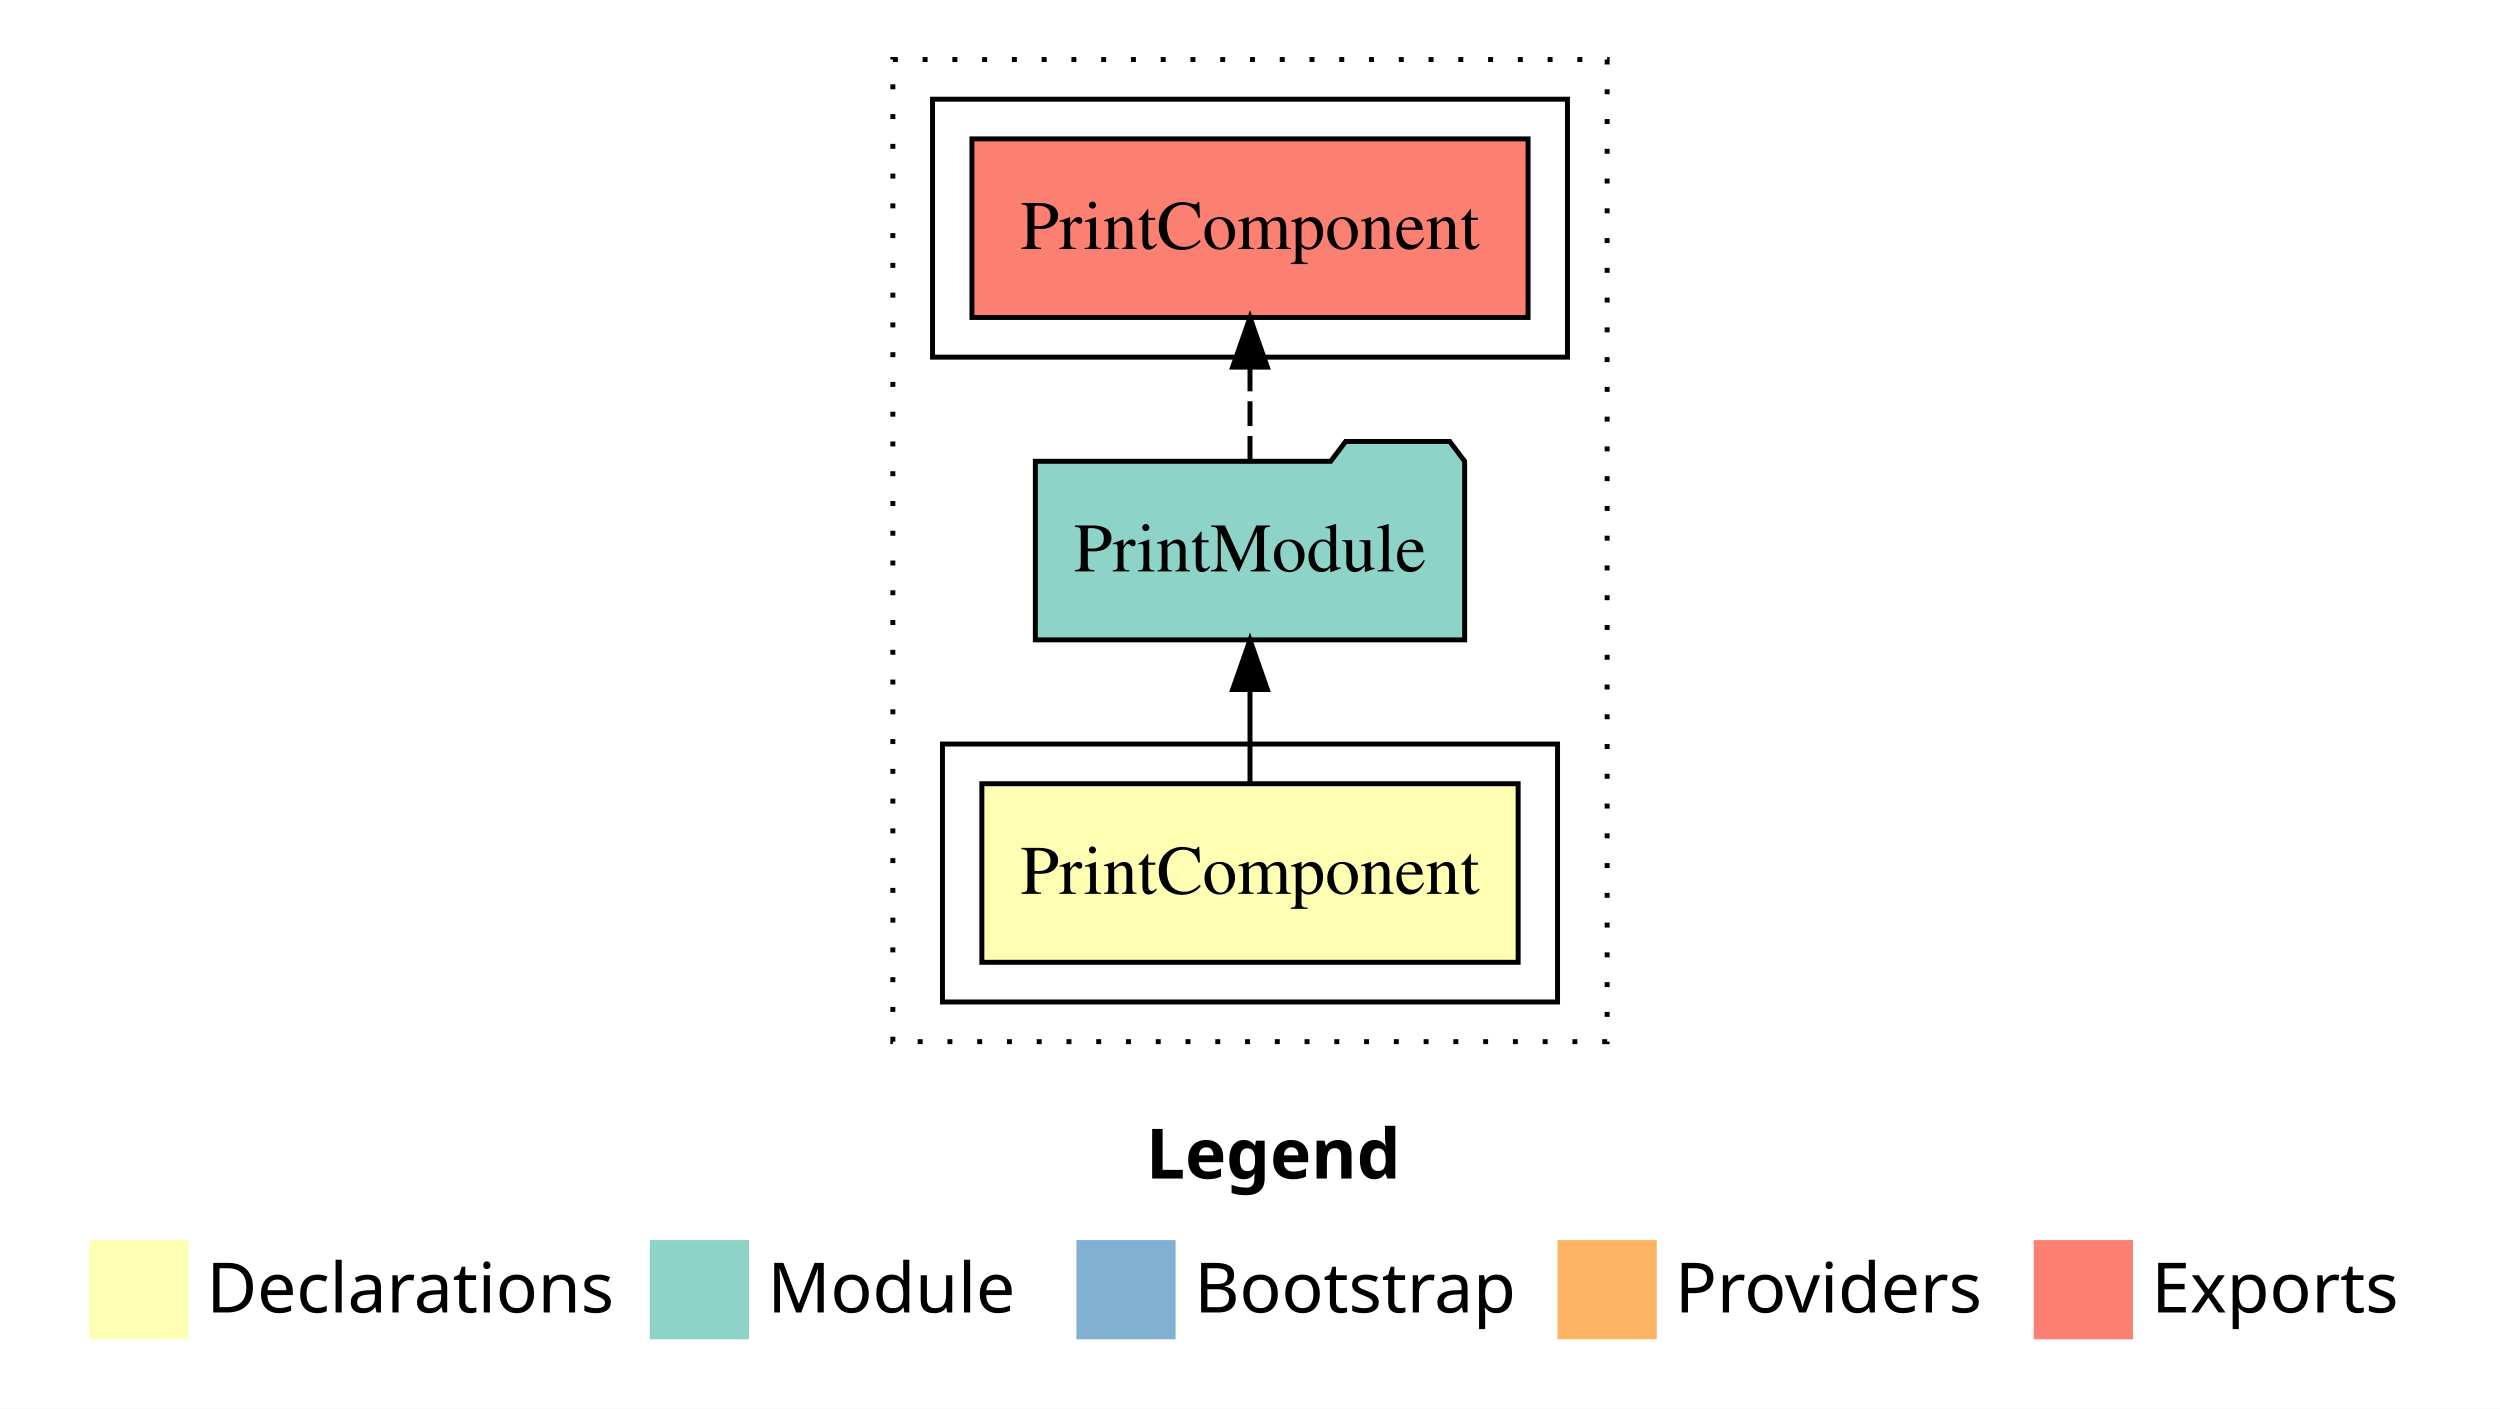
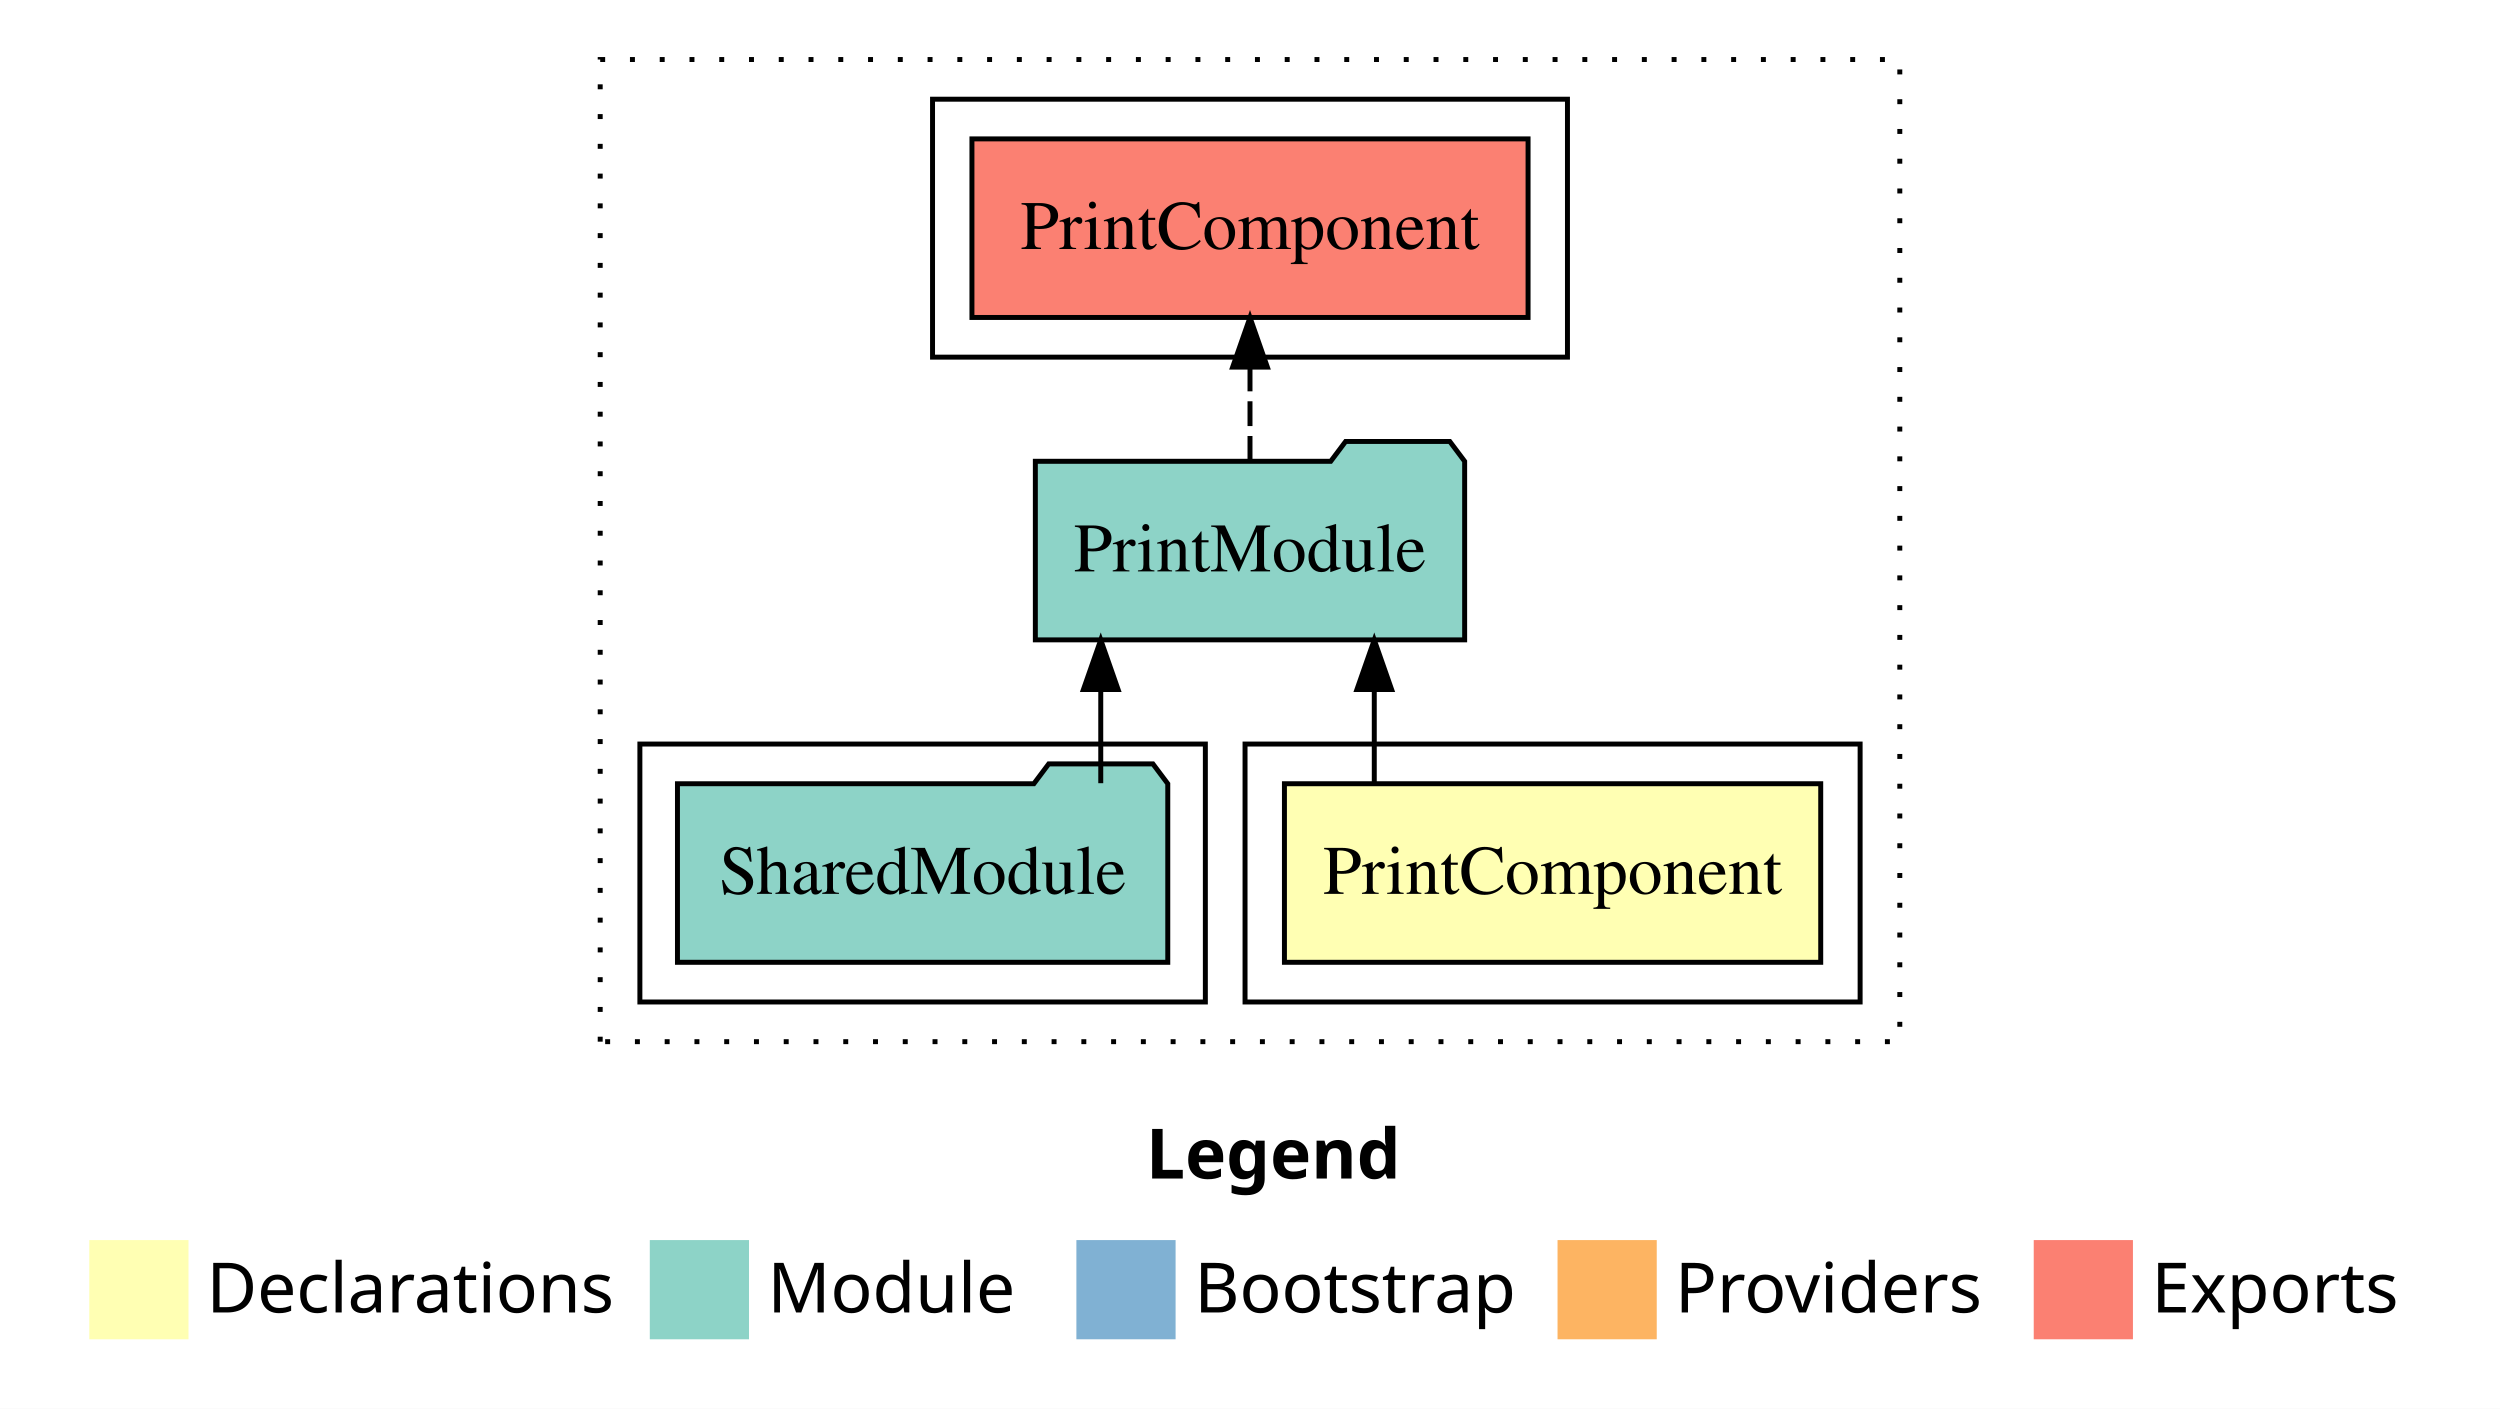
<svg xmlns="http://www.w3.org/2000/svg" width="504pt" height="284pt" viewBox="0.00 0.00 504.00 284.00">
  <g id="graph0" class="graph" transform="scale(1 1) rotate(0) translate(4 280)">
    <polygon fill="#ffffff" stroke="transparent" points="-4,4 -4,-280 500,-280 500,4 -4,4" />
    <text text-anchor="start" x="227.009" y="-42.4" font-family="sans-serif" font-weight="bold" font-size="14.00" fill="#000000">Legend</text>
    <polygon fill="#ffffb3" stroke="transparent" points="14,-10 14,-30 34,-30 34,-10 14,-10" />
    <text text-anchor="start" x="37.629" y="-15.4" font-family="sans-serif" font-size="14.00" fill="#000000">  Declarations</text>
    <polygon fill="#8dd3c7" stroke="transparent" points="127,-10 127,-30 147,-30 147,-10 127,-10" />
    <text text-anchor="start" x="150.725" y="-15.4" font-family="sans-serif" font-size="14.00" fill="#000000">  Module</text>
    <polygon fill="#80b1d3" stroke="transparent" points="213,-10 213,-30 233,-30 233,-10 213,-10" />
    <text text-anchor="start" x="236.781" y="-15.4" font-family="sans-serif" font-size="14.00" fill="#000000">  Bootstrap</text>
    <polygon fill="#fdb462" stroke="transparent" points="310,-10 310,-30 330,-30 330,-10 310,-10" />
    <text text-anchor="start" x="333.673" y="-15.4" font-family="sans-serif" font-size="14.00" fill="#000000">  Providers</text>
    <polygon fill="#fb8072" stroke="transparent" points="406,-10 406,-30 426,-30 426,-10 406,-10" />
    <text text-anchor="start" x="429.726" y="-15.4" font-family="sans-serif" font-size="14.00" fill="#000000">  Exports</text>
    <g id="clust1" class="cluster">
-       <polygon fill="none" stroke="#000000" stroke-dasharray="1,5" points="176,-70 176,-268 320,-268 320,-70 176,-70" />
+       <polygon fill="none" stroke="#000000" stroke-dasharray="1,5" points="117,-70 117,-268 379,-268 379,-70 117,-70" />
    </g>
    <g id="clust2" class="cluster">
-       <polygon fill="none" stroke="#000000" points="186,-78 186,-130 310,-130 310,-78 186,-78" />
+       <polygon fill="none" stroke="#000000" points="247,-78 247,-130 371,-130 371,-78 247,-78" />
+     </g>
+     <g id="clust4" class="cluster">
+       <polygon fill="none" stroke="#000000" points="125,-78 125,-130 239,-130 239,-78 125,-78" />
    </g>
    <g id="clust5" class="cluster">
      <polygon fill="none" stroke="#000000" points="184,-208 184,-260 312,-260 312,-208 184,-208" />
    </g>
    <g id="node1" class="node">
-       <polygon fill="#ffffb3" stroke="#000000" points="302.058,-122 193.942,-122 193.942,-86 302.058,-86 302.058,-122" />
-       <text text-anchor="middle" x="248" y="-99.8" font-family="Times,serif" font-size="14.00" fill="#000000">PrintComponent</text>
+       <polygon fill="#ffffb3" stroke="#000000" points="363.058,-122 254.942,-122 254.942,-86 363.058,-86 363.058,-122" />
+       <text text-anchor="middle" x="309" y="-99.8" font-family="Times,serif" font-size="14.00" fill="#000000">PrintComponent</text>
    </g>
    <g id="node2" class="node">
      <polygon fill="#8dd3c7" stroke="#000000" points="291.274,-187 288.274,-191 267.274,-191 264.274,-187 204.726,-187 204.726,-151 291.274,-151 291.274,-187" />
      <text text-anchor="middle" x="248" y="-164.8" font-family="Times,serif" font-size="14.00" fill="#000000">PrintModule</text>
    </g>
    <g id="edge1" class="edge">
-       <path fill="none" stroke="#000000" d="M248,-122.106C248,-122.106 248,-140.991 248,-140.991" />
-       <polygon fill="#000000" stroke="#000000" points="244.5,-140.991 248,-150.991 251.5,-140.991 244.5,-140.991" />
+       <path fill="none" stroke="#000000" d="M273.054,-122.106C273.054,-122.106 273.054,-140.991 273.054,-140.991" />
+       <polygon fill="#000000" stroke="#000000" points="269.554,-140.991 273.054,-150.991 276.554,-140.991 269.554,-140.991" />
    </g>
-     <g id="node3" class="node">
+     <g id="node4" class="node">
      <polygon fill="#fb8072" stroke="#000000" points="304.057,-252 191.943,-252 191.943,-216 304.057,-216 304.057,-252" />
      <text text-anchor="middle" x="248" y="-229.8" font-family="Times,serif" font-size="14.00" fill="#000000">PrintComponent </text>
    </g>
-     <g id="edge2" class="edge">
+     <g id="edge3" class="edge">
      <path fill="none" stroke="#000000" stroke-dasharray="5,2" d="M248,-187.106C248,-187.106 248,-205.991 248,-205.991" />
      <polygon fill="#000000" stroke="#000000" points="244.5,-205.991 248,-215.991 251.5,-205.991 244.5,-205.991" />
    </g>
+     <g id="node3" class="node">
+       <polygon fill="#8dd3c7" stroke="#000000" points="231.423,-122 228.423,-126 207.423,-126 204.423,-122 132.577,-122 132.577,-86 231.423,-86 231.423,-122" />
+       <text text-anchor="middle" x="182" y="-99.8" font-family="Times,serif" font-size="14.00" fill="#000000">SharedModule</text>
+     </g>
+     <g id="edge2" class="edge">
+       <path fill="none" stroke="#000000" d="M217.912,-122.106C217.912,-122.106 217.912,-140.991 217.912,-140.991" />
+       <polygon fill="#000000" stroke="#000000" points="214.412,-140.991 217.912,-150.991 221.412,-140.991 214.412,-140.991" />
+     </g>
  </g>
</svg>
